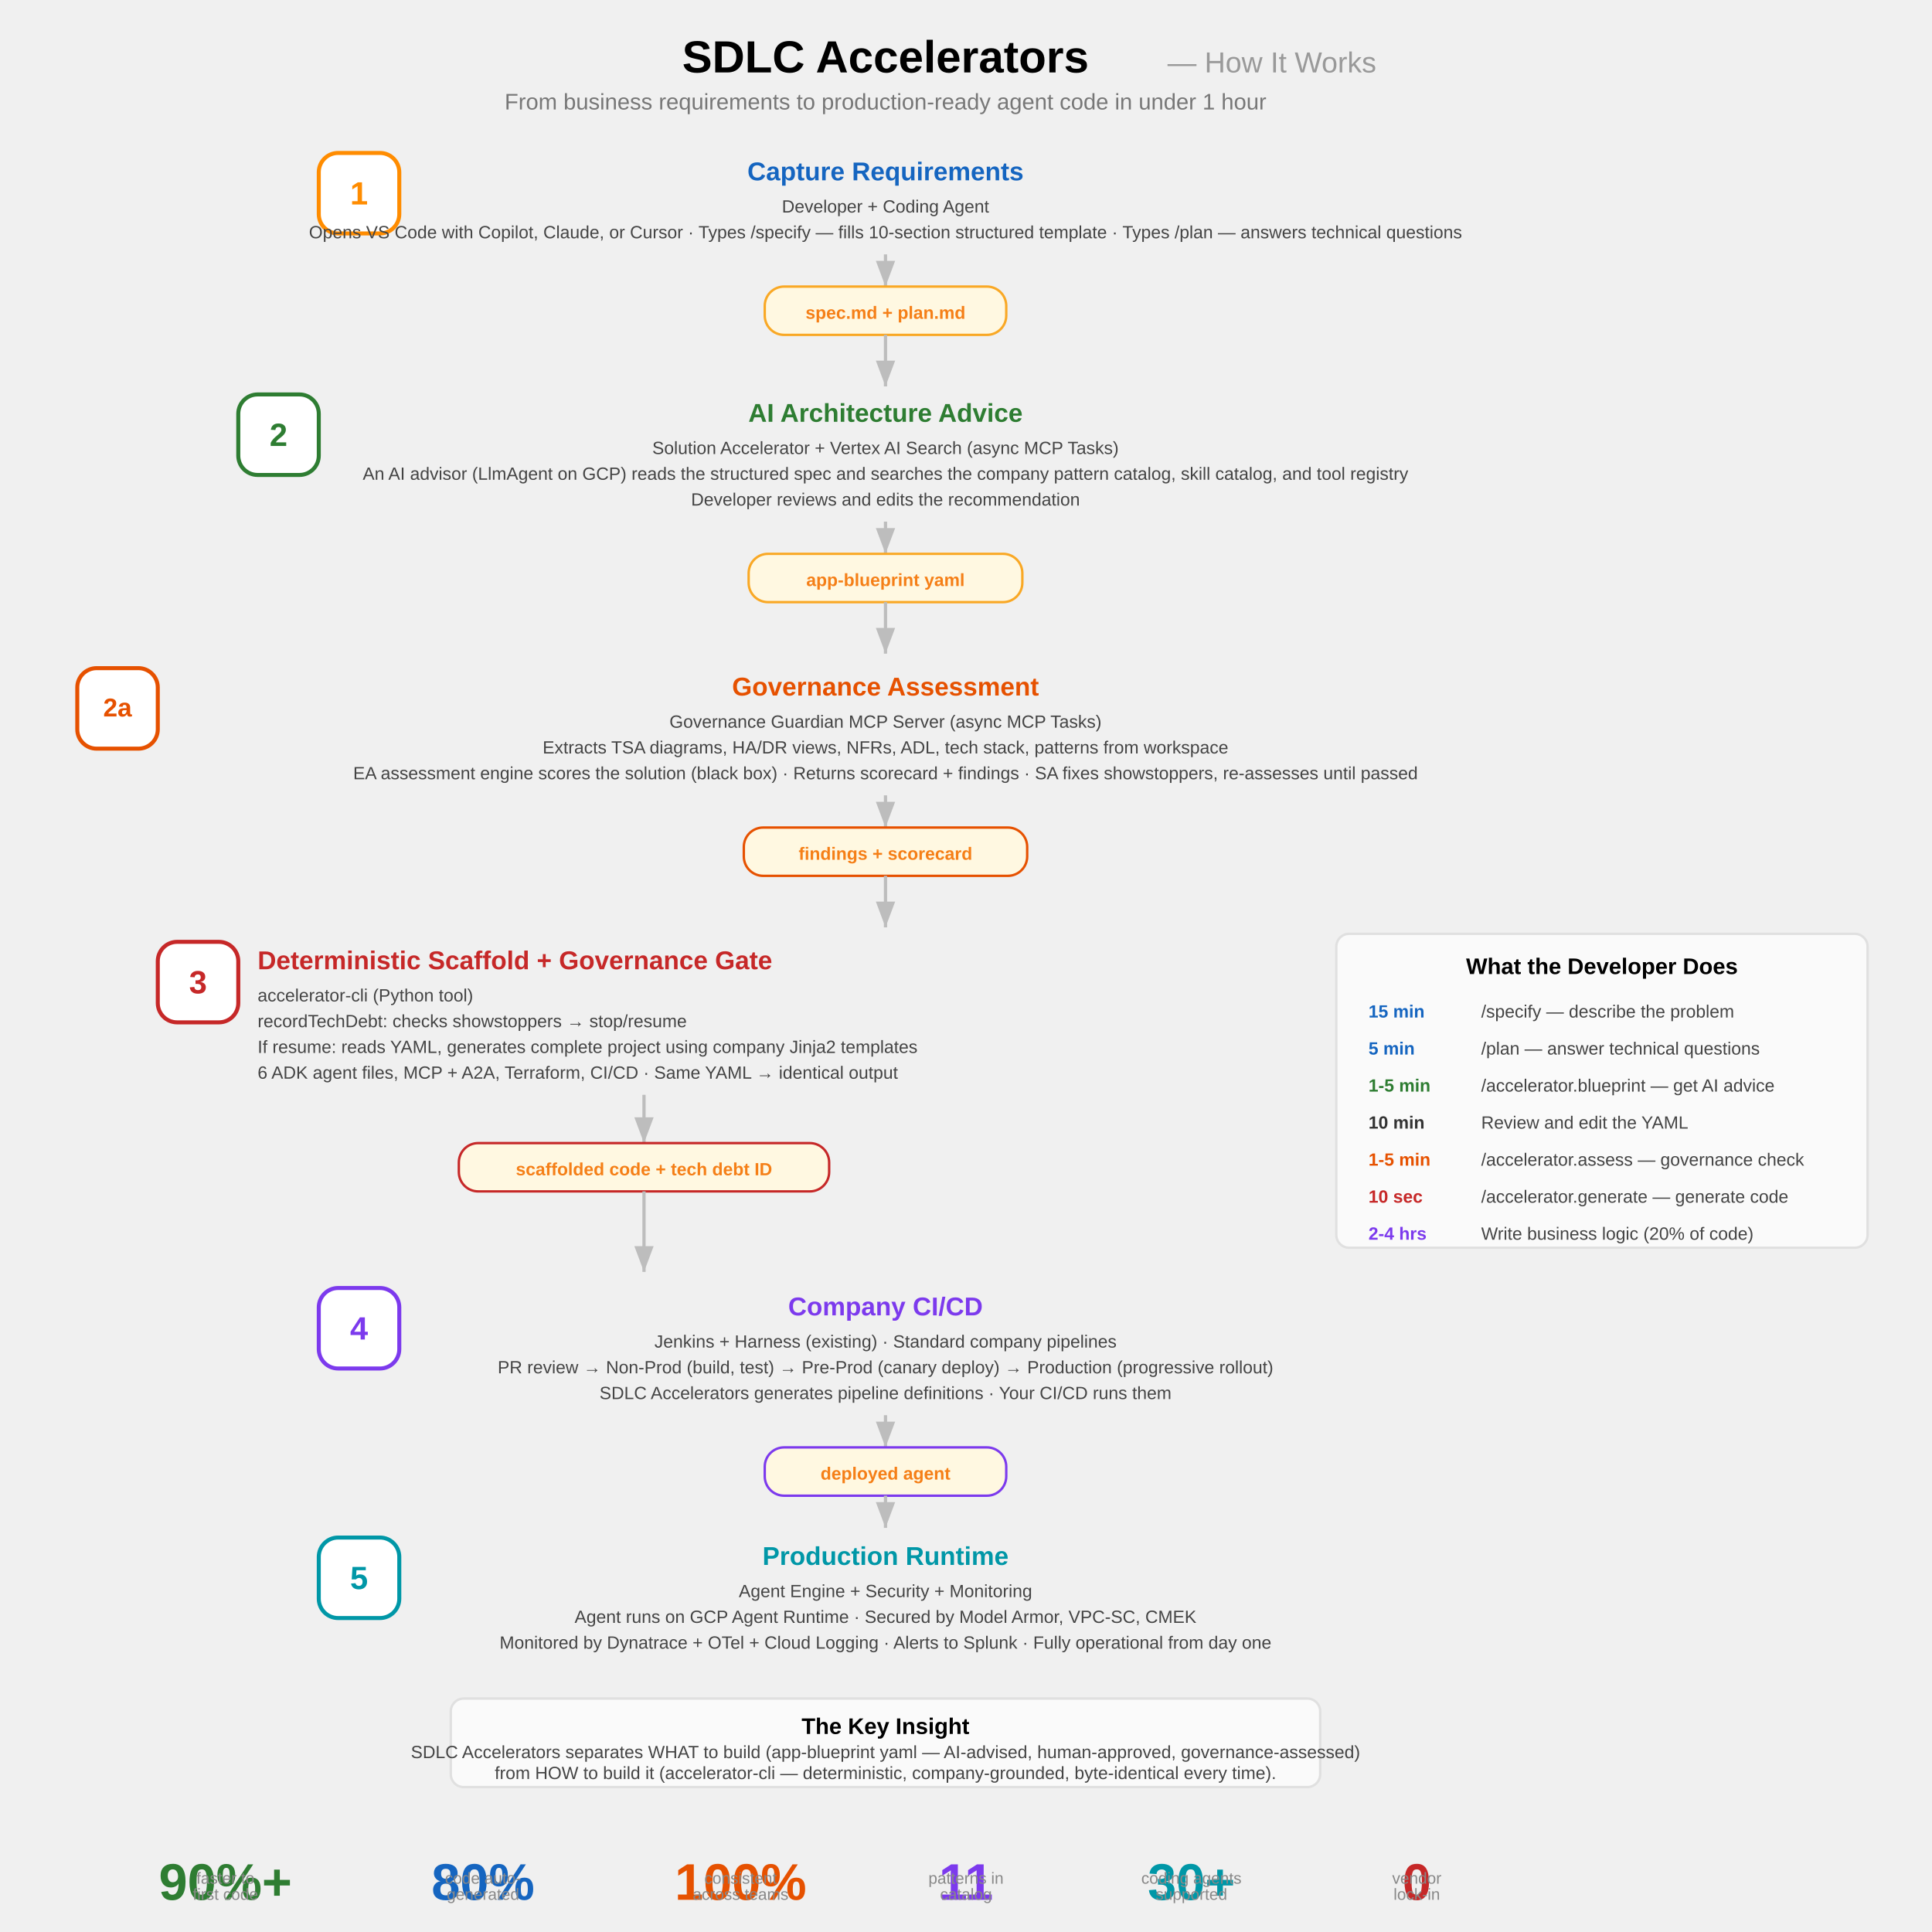
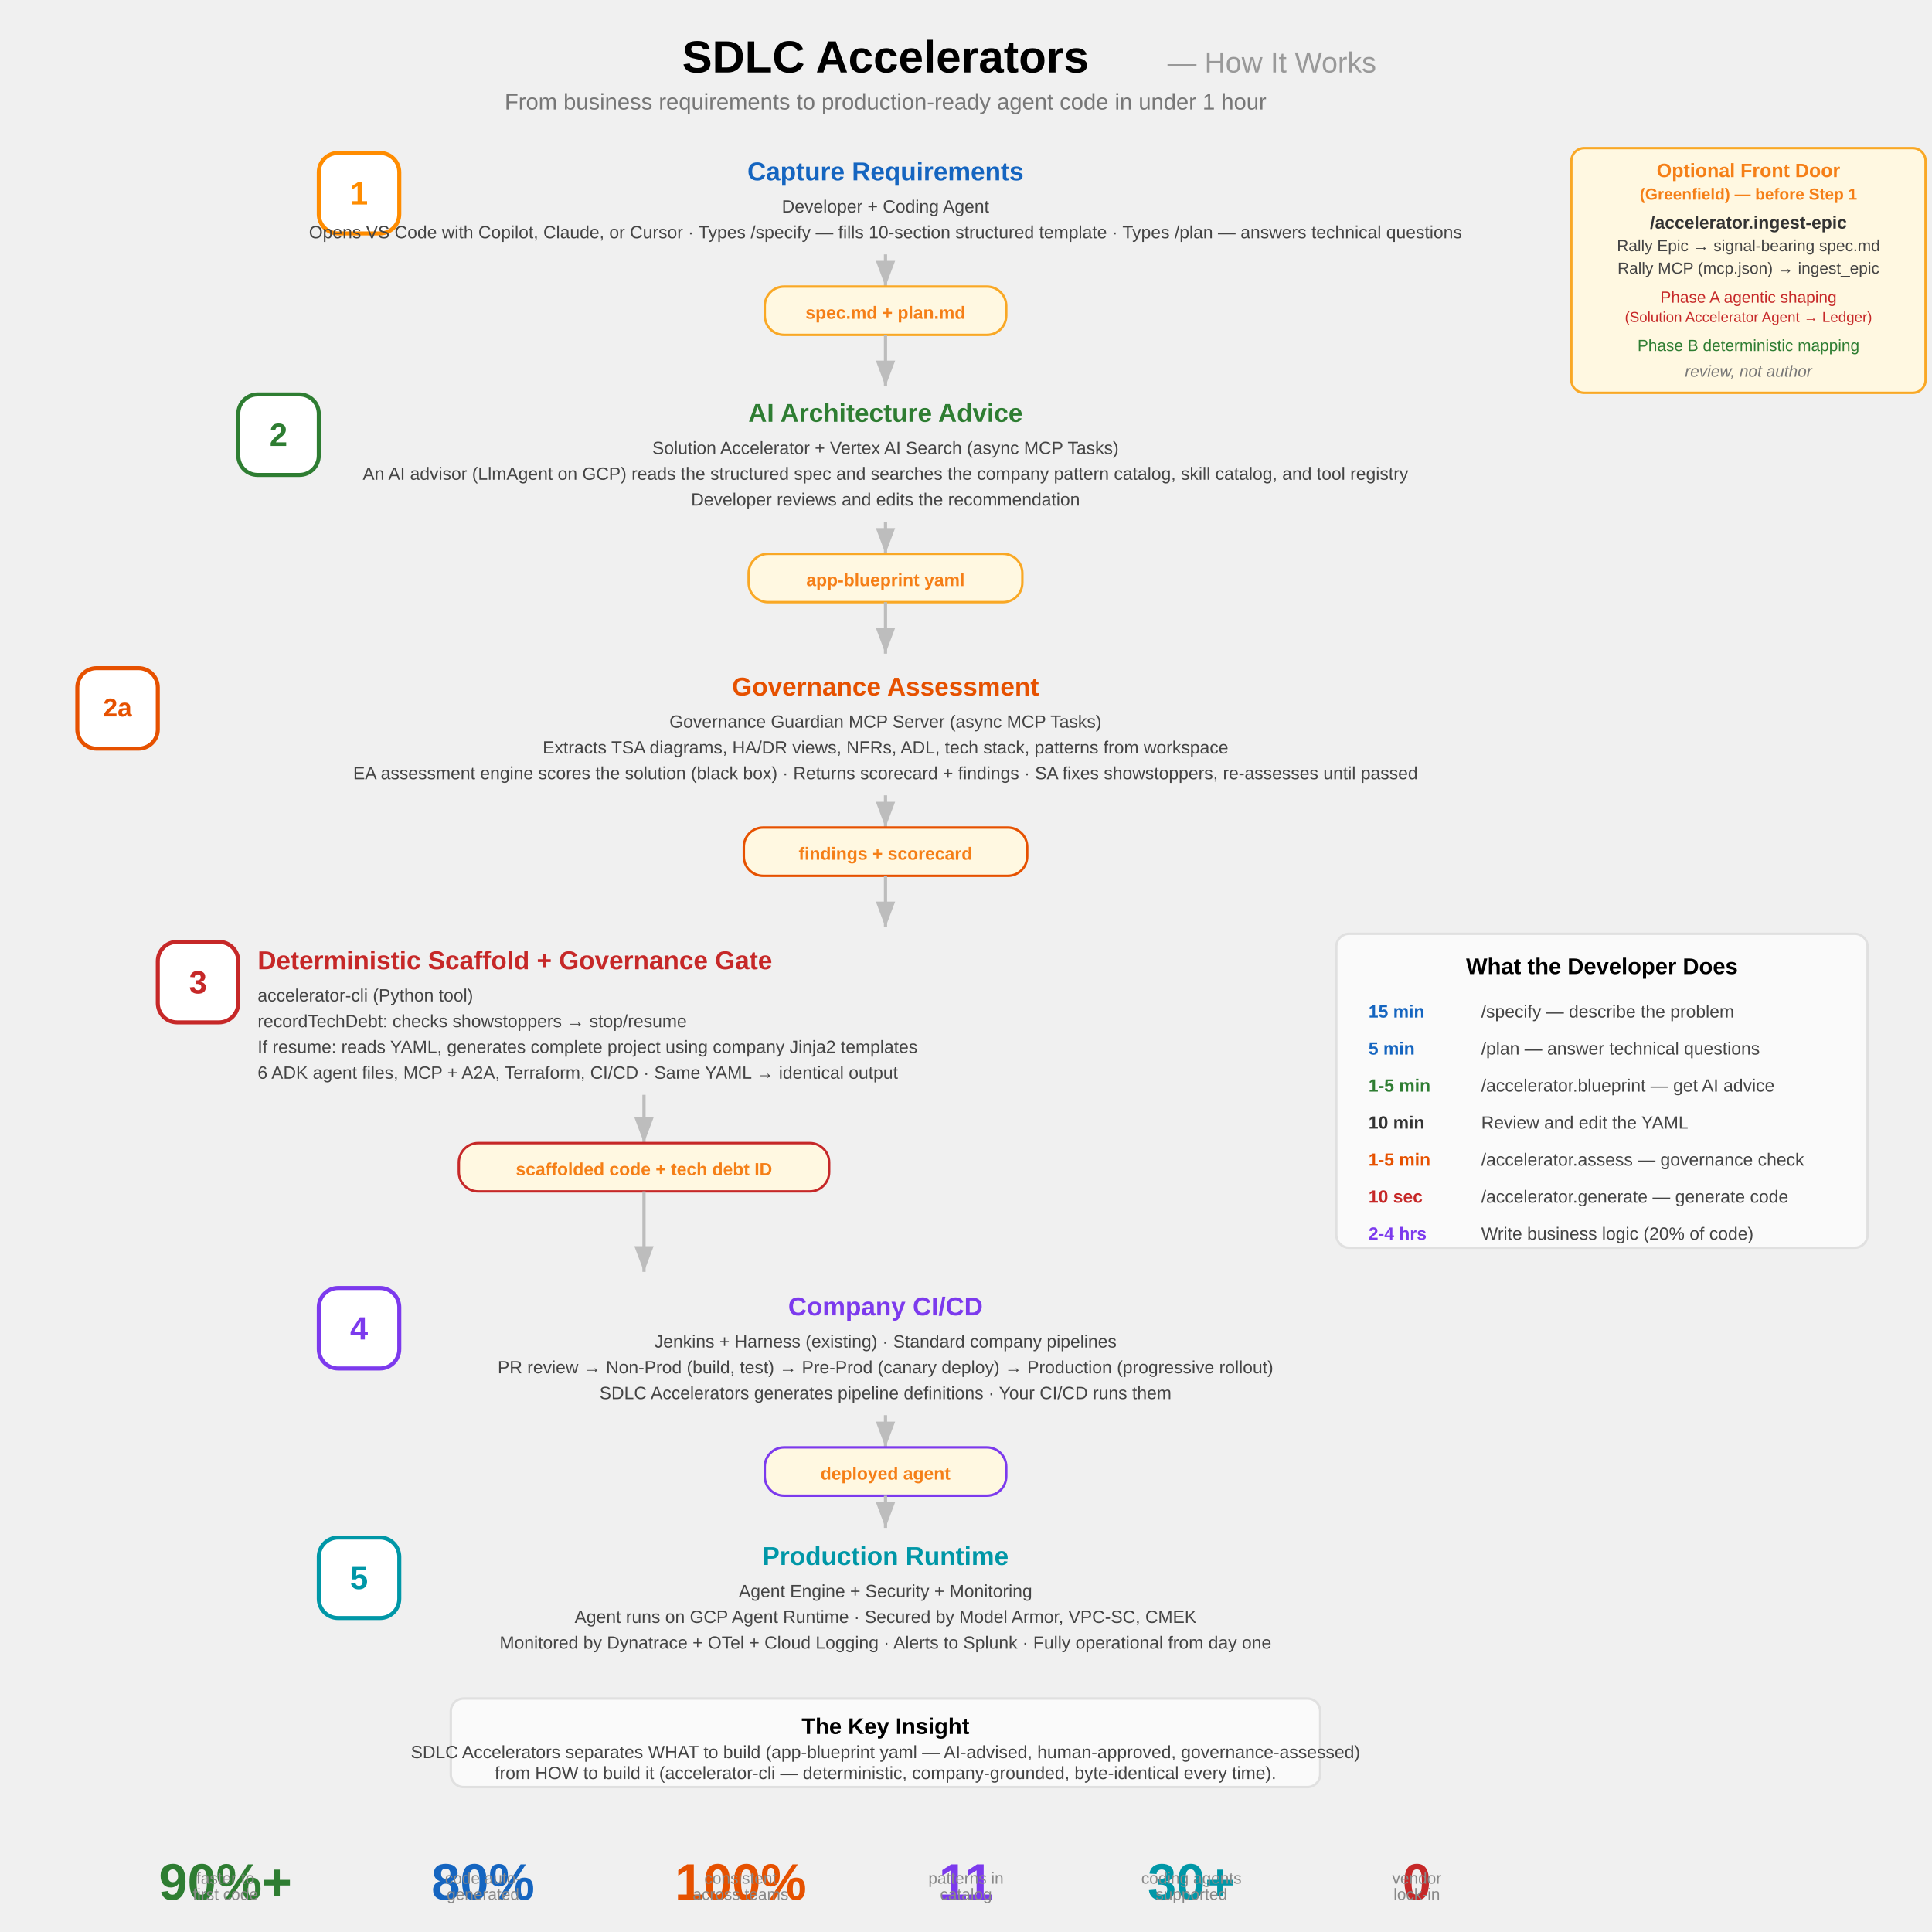
<svg xmlns="http://www.w3.org/2000/svg" viewBox="0 0 1200 1200" font-family="Segoe UI, Arial, sans-serif" font-size="12">
  <style>
    .main-title { font-size: 28; font-weight: bold; }
    .title-sub { font-size: 14; fill: #777; }
    .step-title { font-size: 16; font-weight: bold; }
    .step-desc { font-size: 11; fill: #444; }
    .artifact { fill: #FFF8E1; stroke: #F9A825; stroke-width: 1.5; rx: 12; }
    .artifact-text { font-size: 11; font-weight: bold; fill: #F57F17; }
    .step-circle { stroke-width: 2.5; }
    .insight-box { fill: #FAFAFA; stroke: #E0E0E0; stroke-width: 1.5; rx: 8; }
    .stat-num { font-size: 32; font-weight: bold; }
    .stat-label { font-size: 10; fill: #888; }
    .dev-box { fill: #FAFAFA; stroke: #E0E0E0; stroke-width: 1.5; rx: 8; }
    .dev-title { font-size: 14; font-weight: bold; }
    .dev-time { font-size: 11; font-weight: bold; }
    .dev-task { font-size: 11; fill: #444; }
    .xs { font-size: 10; fill: #666; }
    .arrow-line { stroke: #BDBDBD; stroke-width: 2; fill: none; marker-end: url(#flow-arrow); }
  </style>
  <defs>
    <marker id="flow-arrow" markerWidth="8" markerHeight="6" refX="8" refY="3" orient="auto">
      <polygon points="0 0, 8 3, 0 6" fill="#BDBDBD" />
    </marker>
  </defs>
  <text x="550" y="45" text-anchor="middle" class="main-title">SDLC Accelerators</text>
  <text x="550" y="45" text-anchor="middle" dx="240" font-size="18" fill="#999"> — How It Works</text>
  <text x="550" y="68" text-anchor="middle" class="title-sub">From business requirements to production-ready agent code in under 1 hour</text>
+   <rect x="976" y="92" width="220" height="152" rx="8" fill="#FFF8E1" stroke="#F9A825" stroke-width="1.5" />
+   <text x="1086" y="110" text-anchor="middle" font-size="12" font-weight="bold" fill="#F57F17">Optional Front Door</text>
+   <text x="1086" y="124" text-anchor="middle" font-size="10" font-weight="bold" fill="#F57F17">(Greenfield) — before Step 1</text>
+   <text x="1086" y="142" text-anchor="middle" font-size="11" font-weight="bold" fill="#333">/accelerator.ingest-epic</text>
+   <text x="1086" y="156" text-anchor="middle" font-size="10" fill="#444">Rally Epic → signal-bearing spec.md</text>
+   <text x="1086" y="170" text-anchor="middle" font-size="10" fill="#444">Rally MCP (mcp.json) → ingest_epic</text>
+   <text x="1086" y="188" text-anchor="middle" font-size="10" fill="#C62828">Phase A agentic shaping</text>
+   <text x="1086" y="200" text-anchor="middle" font-size="9" fill="#C62828">(Solution Accelerator Agent → Ledger)</text>
+   <text x="1086" y="218" text-anchor="middle" font-size="10" fill="#2E7D32">Phase B deterministic mapping</text>
+   <text x="1086" y="234" text-anchor="middle" font-size="10" font-style="italic" fill="#777">review, not author</text>
  <rect x="198" y="95" width="50" height="50" rx="12" fill="white" stroke="#FF8C00" class="step-circle" />
  <text x="223" y="127" text-anchor="middle" font-size="20" font-weight="bold" fill="#FF8C00">1</text>
  <text x="550" y="112" text-anchor="middle" class="step-title" fill="#1565C0">Capture Requirements</text>
  <text x="550" y="132" text-anchor="middle" class="step-desc">Developer + Coding Agent</text>
  <text x="550" y="148" text-anchor="middle" class="step-desc">Opens VS Code with Copilot, Claude, or Cursor · Types /specify — fills 10-section structured template · Types /plan — answers technical questions</text>
  <line x1="550" y1="158" x2="550" y2="178" class="arrow-line" />
  <rect x="475" y="178" width="150" height="30" class="artifact" />
  <text x="550" y="198" text-anchor="middle" class="artifact-text">spec.md + plan.md</text>
  <line x1="550" y1="208" x2="550" y2="240" class="arrow-line" />
  <rect x="148" y="245" width="50" height="50" rx="12" fill="white" stroke="#2E7D32" class="step-circle" />
  <text x="173" y="277" text-anchor="middle" font-size="20" font-weight="bold" fill="#2E7D32">2</text>
  <text x="550" y="262" text-anchor="middle" class="step-title" fill="#2E7D32">AI Architecture Advice</text>
  <text x="550" y="282" text-anchor="middle" class="step-desc">Solution Accelerator + Vertex AI Search (async MCP Tasks)</text>
  <text x="550" y="298" text-anchor="middle" class="step-desc">An AI advisor (LlmAgent on GCP) reads the structured spec and searches the company pattern catalog, skill catalog, and tool registry</text>
  <text x="550" y="314" text-anchor="middle" class="step-desc">Developer reviews and edits the recommendation</text>
  <line x1="550" y1="324" x2="550" y2="344" class="arrow-line" />
  <rect x="465" y="344" width="170" height="30" class="artifact" />
  <text x="550" y="364" text-anchor="middle" class="artifact-text">app-blueprint yaml</text>
  <line x1="550" y1="374" x2="550" y2="406" class="arrow-line" />
  <rect x="48" y="415" width="50" height="50" rx="12" fill="white" stroke="#E65100" class="step-circle" />
  <text x="73" y="445" text-anchor="middle" font-size="16" font-weight="bold" fill="#E65100">2a</text>
  <text x="550" y="432" text-anchor="middle" class="step-title" fill="#E65100">Governance Assessment</text>
  <text x="550" y="452" text-anchor="middle" class="step-desc">Governance Guardian MCP Server (async MCP Tasks)</text>
  <text x="550" y="468" text-anchor="middle" class="step-desc">Extracts TSA diagrams, HA/DR views, NFRs, ADL, tech stack, patterns from workspace</text>
  <text x="550" y="484" text-anchor="middle" class="step-desc">EA assessment engine scores the solution (black box) · Returns scorecard + findings · SA fixes showstoppers, re-assesses until passed</text>
  <line x1="550" y1="494" x2="550" y2="514" class="arrow-line" />
  <rect x="462" y="514" width="176" height="30" class="artifact" style="stroke: #E65100" />
  <text x="550" y="534" text-anchor="middle" class="artifact-text" fill="#E65100">findings + scorecard</text>
  <line x1="550" y1="544" x2="550" y2="576" class="arrow-line" />
  <rect x="98" y="585" width="50" height="50" rx="12" fill="white" stroke="#C62828" class="step-circle" />
  <text x="123" y="617" text-anchor="middle" font-size="20" font-weight="bold" fill="#C62828">3</text>
  <text x="160" y="602" class="step-title" fill="#C62828">Deterministic Scaffold + Governance Gate</text>
  <text x="160" y="622" class="step-desc">accelerator-cli (Python tool)</text>
  <text x="160" y="638" class="step-desc">recordTechDebt: checks showstoppers → stop/resume</text>
  <text x="160" y="654" class="step-desc">If resume: reads YAML, generates complete project using company Jinja2 templates</text>
  <text x="160" y="670" class="step-desc">6 ADK agent files, MCP + A2A, Terraform, CI/CD · Same YAML → identical output</text>
  <line x1="400" y1="680" x2="400" y2="710" class="arrow-line" />
  <rect x="285" y="710" width="230" height="30" class="artifact" style="stroke: #C62828" />
  <text x="400" y="730" text-anchor="middle" class="artifact-text" fill="#C62828">scaffolded code + tech debt ID</text>
  <rect x="830" y="580" width="330" height="195" class="dev-box" />
  <text x="995" y="605" text-anchor="middle" class="dev-title">What the Developer Does</text>
  <text x="850" y="632" class="dev-time" fill="#1565C0">15 min</text>
  <text x="920" y="632" class="dev-task">/specify — describe the problem</text>
  <text x="850" y="655" class="dev-time" fill="#1565C0">5 min</text>
  <text x="920" y="655" class="dev-task">/plan — answer technical questions</text>
  <text x="850" y="678" class="dev-time" fill="#2E7D32">1-5 min</text>
  <text x="920" y="678" class="dev-task">/accelerator.blueprint — get AI advice</text>
  <text x="850" y="701" class="dev-time" fill="#333">10 min</text>
  <text x="920" y="701" class="dev-task">Review and edit the YAML</text>
  <text x="850" y="724" class="dev-time" fill="#E65100">1-5 min</text>
  <text x="920" y="724" class="dev-task">/accelerator.assess — governance check</text>
  <text x="850" y="747" class="dev-time" fill="#C62828">10 sec</text>
  <text x="920" y="747" class="dev-task">/accelerator.generate — generate code</text>
  <text x="850" y="770" class="dev-time" fill="#7C3AED">2-4 hrs</text>
  <text x="920" y="770" class="dev-task">Write business logic (20% of code)</text>
  <line x1="400" y1="740" x2="400" y2="790" class="arrow-line" />
  <rect x="198" y="800" width="50" height="50" rx="12" fill="white" stroke="#7C3AED" class="step-circle" />
  <text x="223" y="832" text-anchor="middle" font-size="20" font-weight="bold" fill="#7C3AED">4</text>
  <text x="550" y="817" text-anchor="middle" class="step-title" fill="#7C3AED">Company CI/CD</text>
  <text x="550" y="837" text-anchor="middle" class="step-desc">Jenkins + Harness (existing) · Standard company pipelines</text>
  <text x="550" y="853" text-anchor="middle" class="step-desc">PR review → Non-Prod (build, test) → Pre-Prod (canary deploy) → Production (progressive rollout)</text>
  <text x="550" y="869" text-anchor="middle" class="step-desc">SDLC Accelerators generates pipeline definitions · Your CI/CD runs them</text>
  <line x1="550" y1="879" x2="550" y2="899" class="arrow-line" />
  <rect x="475" y="899" width="150" height="30" class="artifact" style="stroke: #7C3AED" />
  <text x="550" y="919" text-anchor="middle" class="artifact-text" fill="#7C3AED">deployed agent</text>
  <line x1="550" y1="929" x2="550" y2="949" class="arrow-line" />
  <rect x="198" y="955" width="50" height="50" rx="12" fill="white" stroke="#0097A7" class="step-circle" />
  <text x="223" y="987" text-anchor="middle" font-size="20" font-weight="bold" fill="#0097A7">5</text>
  <text x="550" y="972" text-anchor="middle" class="step-title" fill="#0097A7">Production Runtime</text>
  <text x="550" y="992" text-anchor="middle" class="step-desc">Agent Engine + Security + Monitoring</text>
  <text x="550" y="1008" text-anchor="middle" class="step-desc">Agent runs on GCP Agent Runtime · Secured by Model Armor, VPC-SC, CMEK</text>
  <text x="550" y="1024" text-anchor="middle" class="step-desc">Monitored by Dynatrace + OTel + Cloud Logging · Alerts to Splunk · Fully operational from day one</text>
  <rect x="280" y="1055" width="540" height="55" class="insight-box" />
  <text x="550" y="1077" text-anchor="middle" font-size="14" font-weight="bold">The Key Insight</text>
  <text x="550" y="1092" text-anchor="middle" class="step-desc">SDLC Accelerators separates WHAT to build (app-blueprint yaml — AI-advised, human-approved, governance-assessed)</text>
  <text x="550" y="1105" text-anchor="middle" class="step-desc">from HOW to build it (accelerator-cli — deterministic, company-grounded, byte-identical every time).</text>
  <text x="140" y="1180" text-anchor="middle" class="stat-num" fill="#2E7D32">90%+</text>
  <text x="140" y="1170" text-anchor="middle" class="stat-label">faster to</text>
  <text x="140" y="1180" text-anchor="middle" class="stat-label">first code</text>
  <text x="300" y="1180" text-anchor="middle" class="stat-num" fill="#1565C0">80%</text>
  <text x="300" y="1170" text-anchor="middle" class="stat-label">code auto-</text>
  <text x="300" y="1180" text-anchor="middle" class="stat-label">generated</text>
  <text x="460" y="1180" text-anchor="middle" class="stat-num" fill="#E65100">100%</text>
  <text x="460" y="1170" text-anchor="middle" class="stat-label">consistent</text>
  <text x="460" y="1180" text-anchor="middle" class="stat-label">across teams</text>
  <text x="600" y="1180" text-anchor="middle" class="stat-num" fill="#7C3AED">11</text>
  <text x="600" y="1170" text-anchor="middle" class="stat-label">patterns in</text>
  <text x="600" y="1180" text-anchor="middle" class="stat-label">catalog</text>
  <text x="740" y="1180" text-anchor="middle" class="stat-num" fill="#0097A7">30+</text>
  <text x="740" y="1170" text-anchor="middle" class="stat-label">coding agents</text>
  <text x="740" y="1180" text-anchor="middle" class="stat-label">supported</text>
  <text x="880" y="1180" text-anchor="middle" class="stat-num" fill="#C62828">0</text>
  <text x="880" y="1170" text-anchor="middle" class="stat-label">vendor</text>
  <text x="880" y="1180" text-anchor="middle" class="stat-label">lock-in</text>
</svg>
